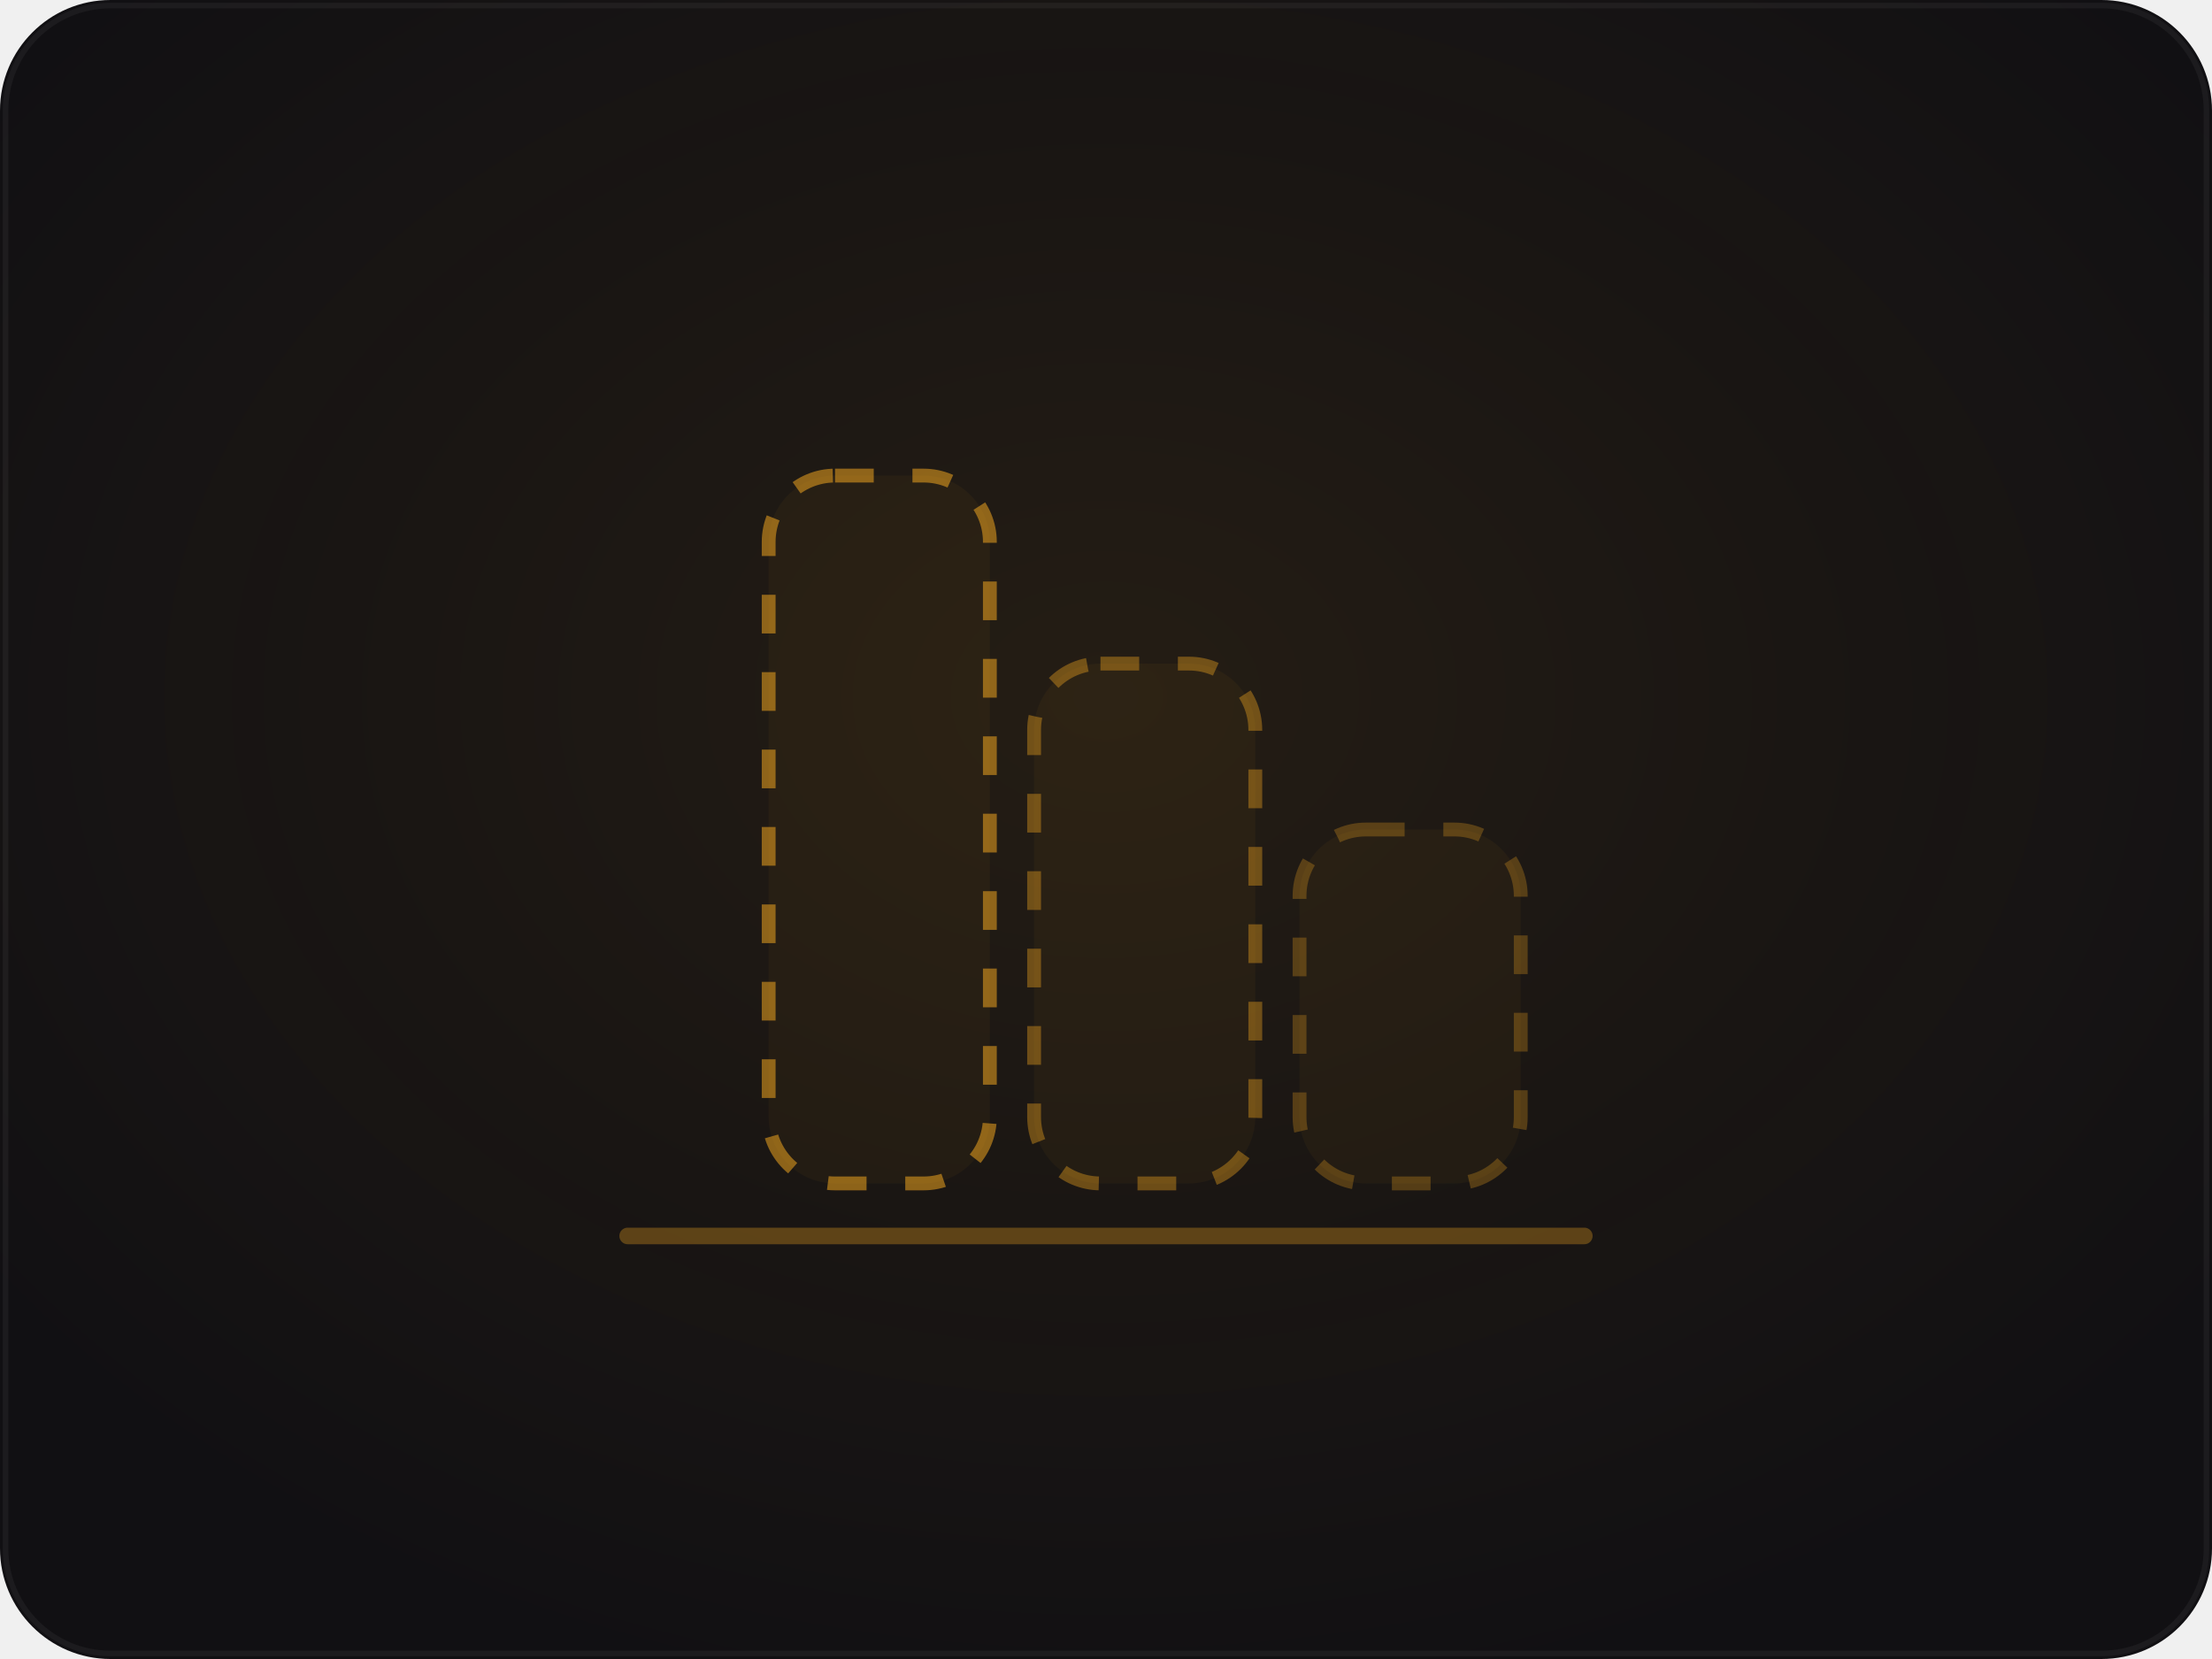
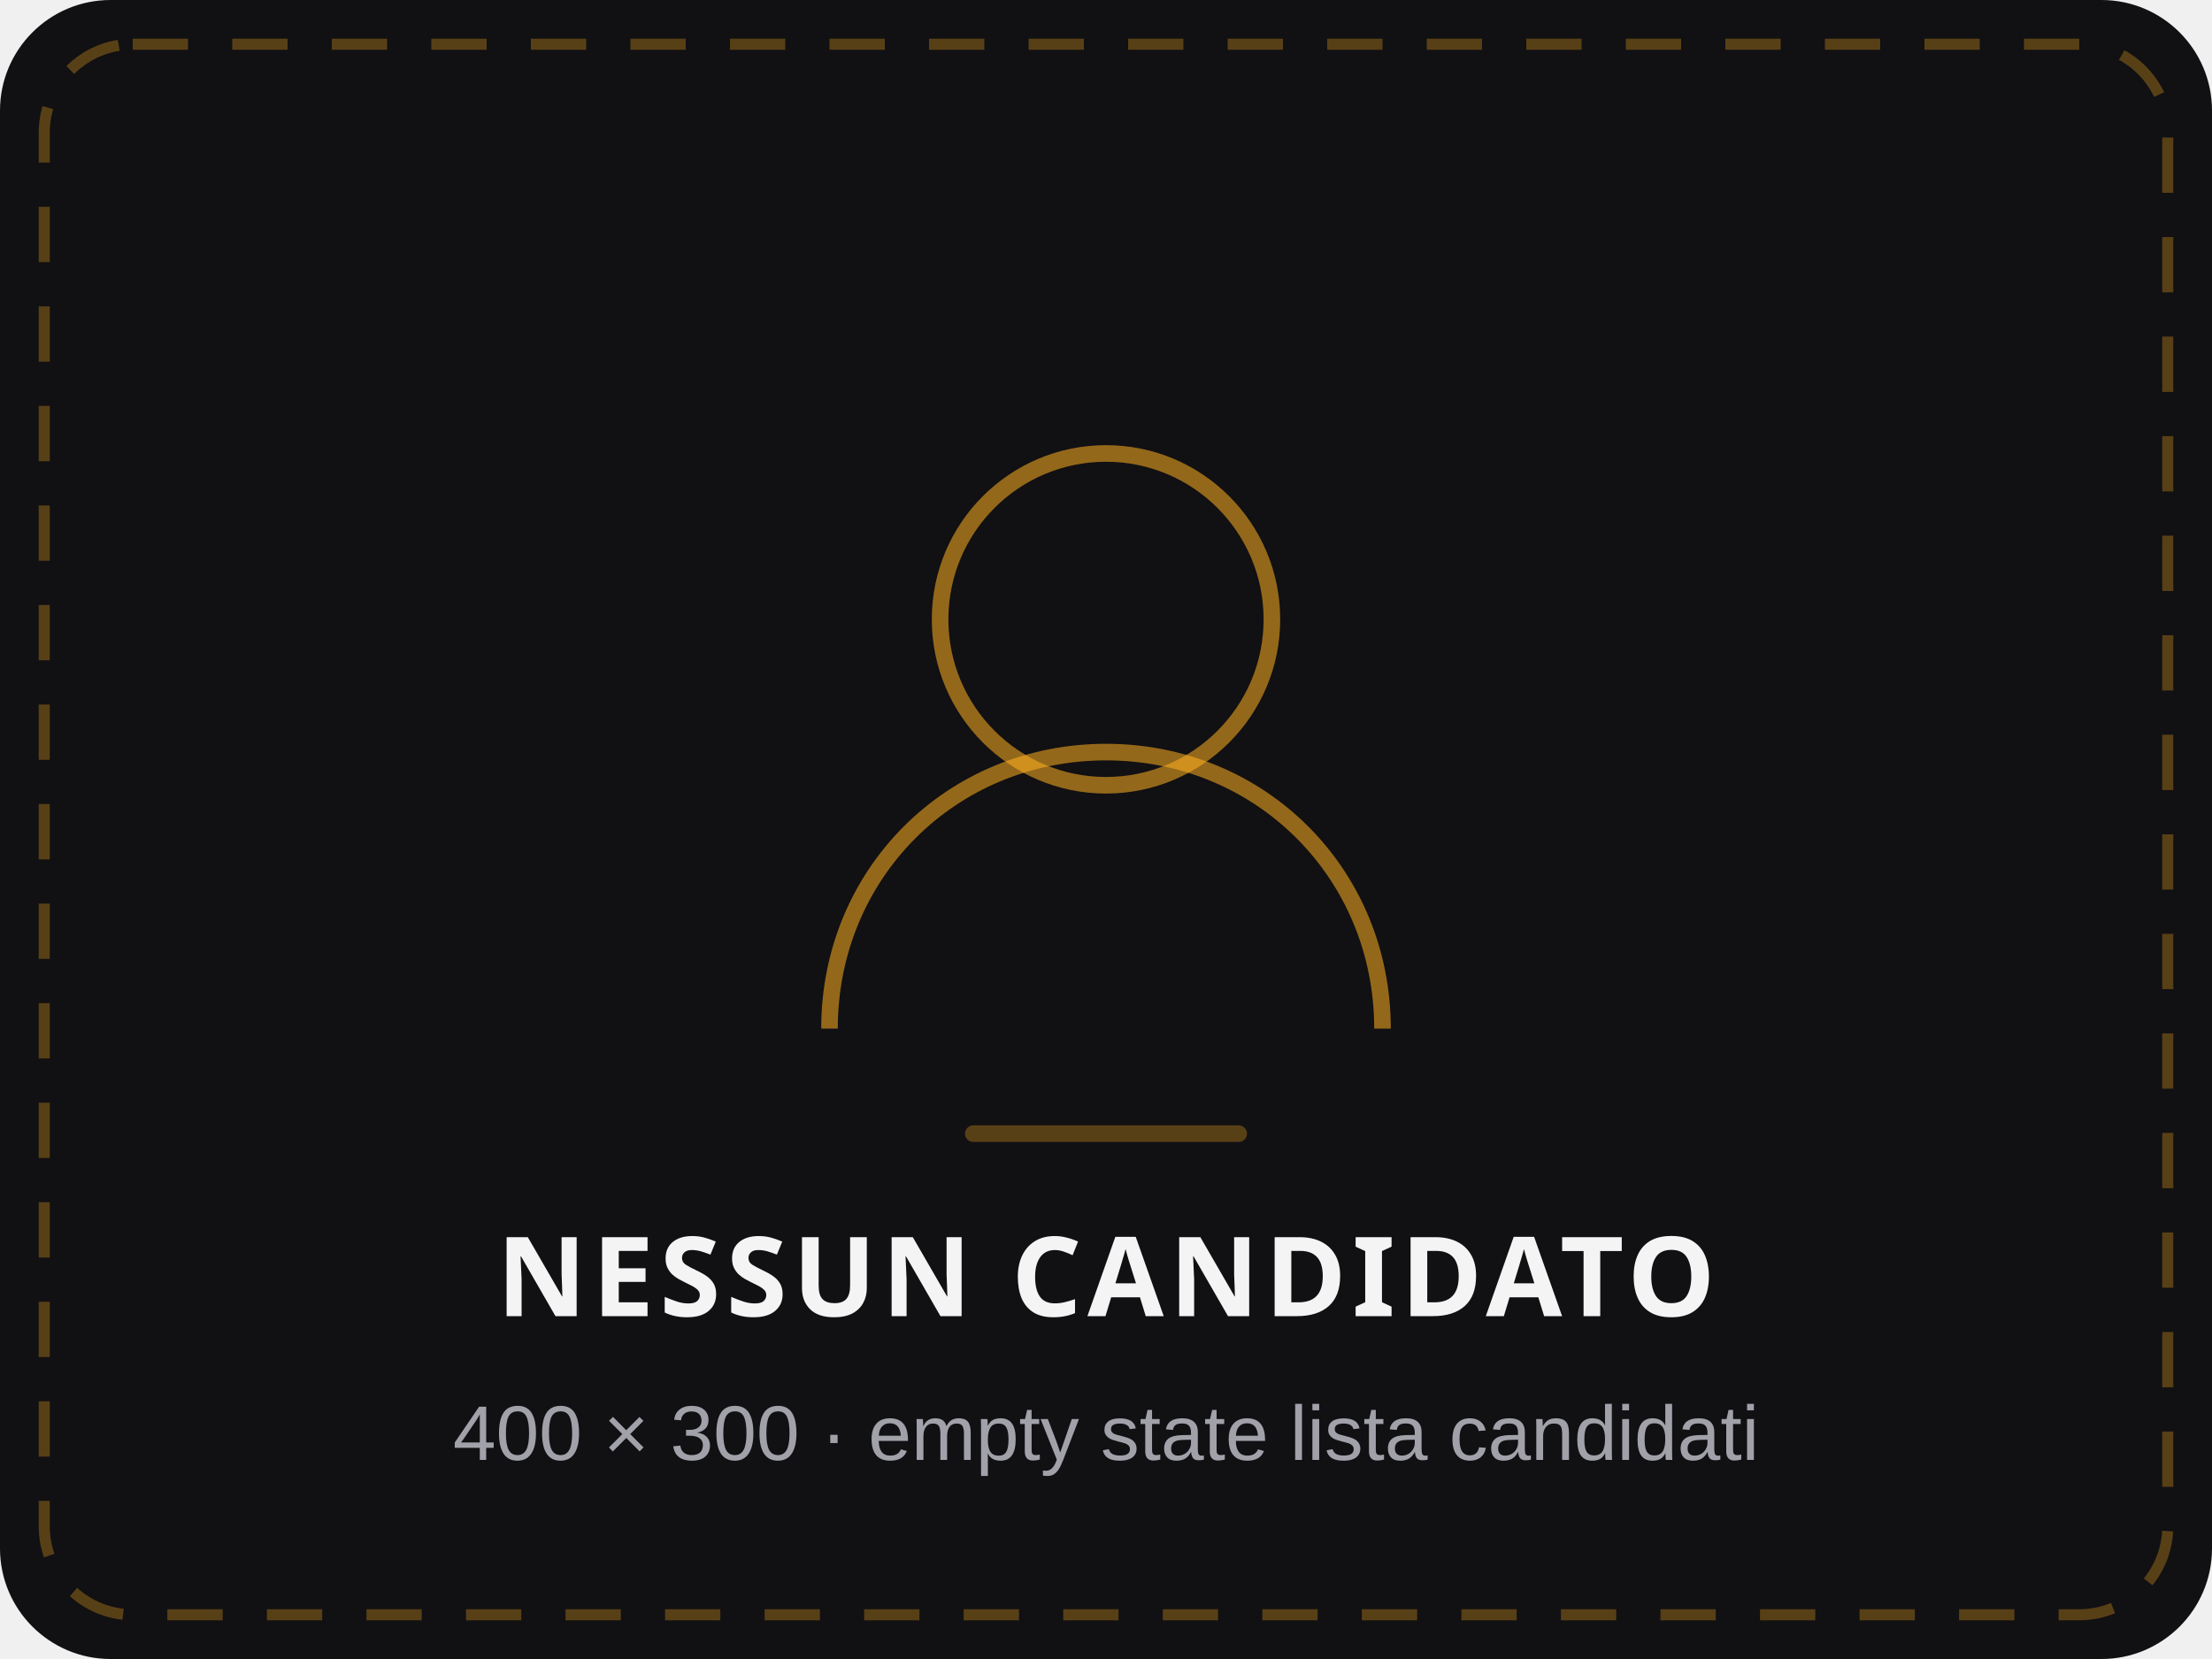
- <svg xmlns="http://www.w3.org/2000/svg" width="400" height="300" viewBox="0 0 400 300" role="img" aria-label="">
-   <defs>
-     <radialGradient id="escspot" cx="0.5" cy="0.42" r="0.62">
-       <stop offset="0" stop-color="#ffb020" stop-opacity="0.08" />
-       <stop offset="1" stop-color="#ffb020" stop-opacity="0" />
-     </radialGradient>
-   </defs>
+ <svg xmlns="http://www.w3.org/2000/svg" width="400" height="300" viewBox="0 0 400 300" role="img" aria-label="Illustrazione nessun candidato — segnaposto">
  <rect width="400" height="300" rx="20" fill="#111013" />
-   <rect width="400" height="300" rx="20" fill="url(#escspot)" />
-   <rect x="1" y="1" width="398" height="298" rx="19" fill="none" stroke="#ffffff" stroke-opacity="0.05" />
-   <g>
-     <rect x="139" y="86" width="40" height="128" rx="12" fill="#ffb020" fill-opacity="0.04" stroke="#ffb020" stroke-opacity="0.5" stroke-width="2.5" stroke-dasharray="7 7" />
-     <rect x="187" y="120" width="40" height="94" rx="12" fill="#ffb020" fill-opacity="0.04" stroke="#ffb020" stroke-opacity="0.36" stroke-width="2.5" stroke-dasharray="7 7" />
-     <rect x="235" y="150" width="40" height="64" rx="12" fill="#ffb020" fill-opacity="0.04" stroke="#ffb020" stroke-opacity="0.26" stroke-width="2.5" stroke-dasharray="7 7" />
-   </g>
-   <rect x="112" y="222" width="176" height="3" rx="1.5" fill="#ffb020" opacity="0.3" />
+   <rect x="8" y="8" width="384" height="284" rx="16" fill="none" stroke="#ffb020" stroke-opacity="0.3" stroke-width="2" stroke-dasharray="10 8" />
+   <circle cx="200" cy="112" r="30" fill="none" stroke="#ffb020" stroke-opacity="0.55" stroke-width="3" />
+   <path d="M150 186c0-28 22-50 50-50s50 22 50 50" fill="none" stroke="#ffb020" stroke-opacity="0.55" stroke-width="3" />
+   <line x1="176" y1="205" x2="224" y2="205" stroke="#ffb020" stroke-opacity="0.3" stroke-width="3" stroke-linecap="round" />
+   <text x="200" y="238" text-anchor="middle" font-family="'Space Grotesk','Segoe UI',sans-serif" font-size="20" font-weight="700" fill="#f4f4f5" letter-spacing="1">NESSUN CANDIDATO</text>
+   <text x="200" y="264" text-anchor="middle" font-family="'Segoe UI',Arial,sans-serif" font-size="14" fill="#a1a1aa">400 × 300 · empty state lista candidati</text>
</svg>
